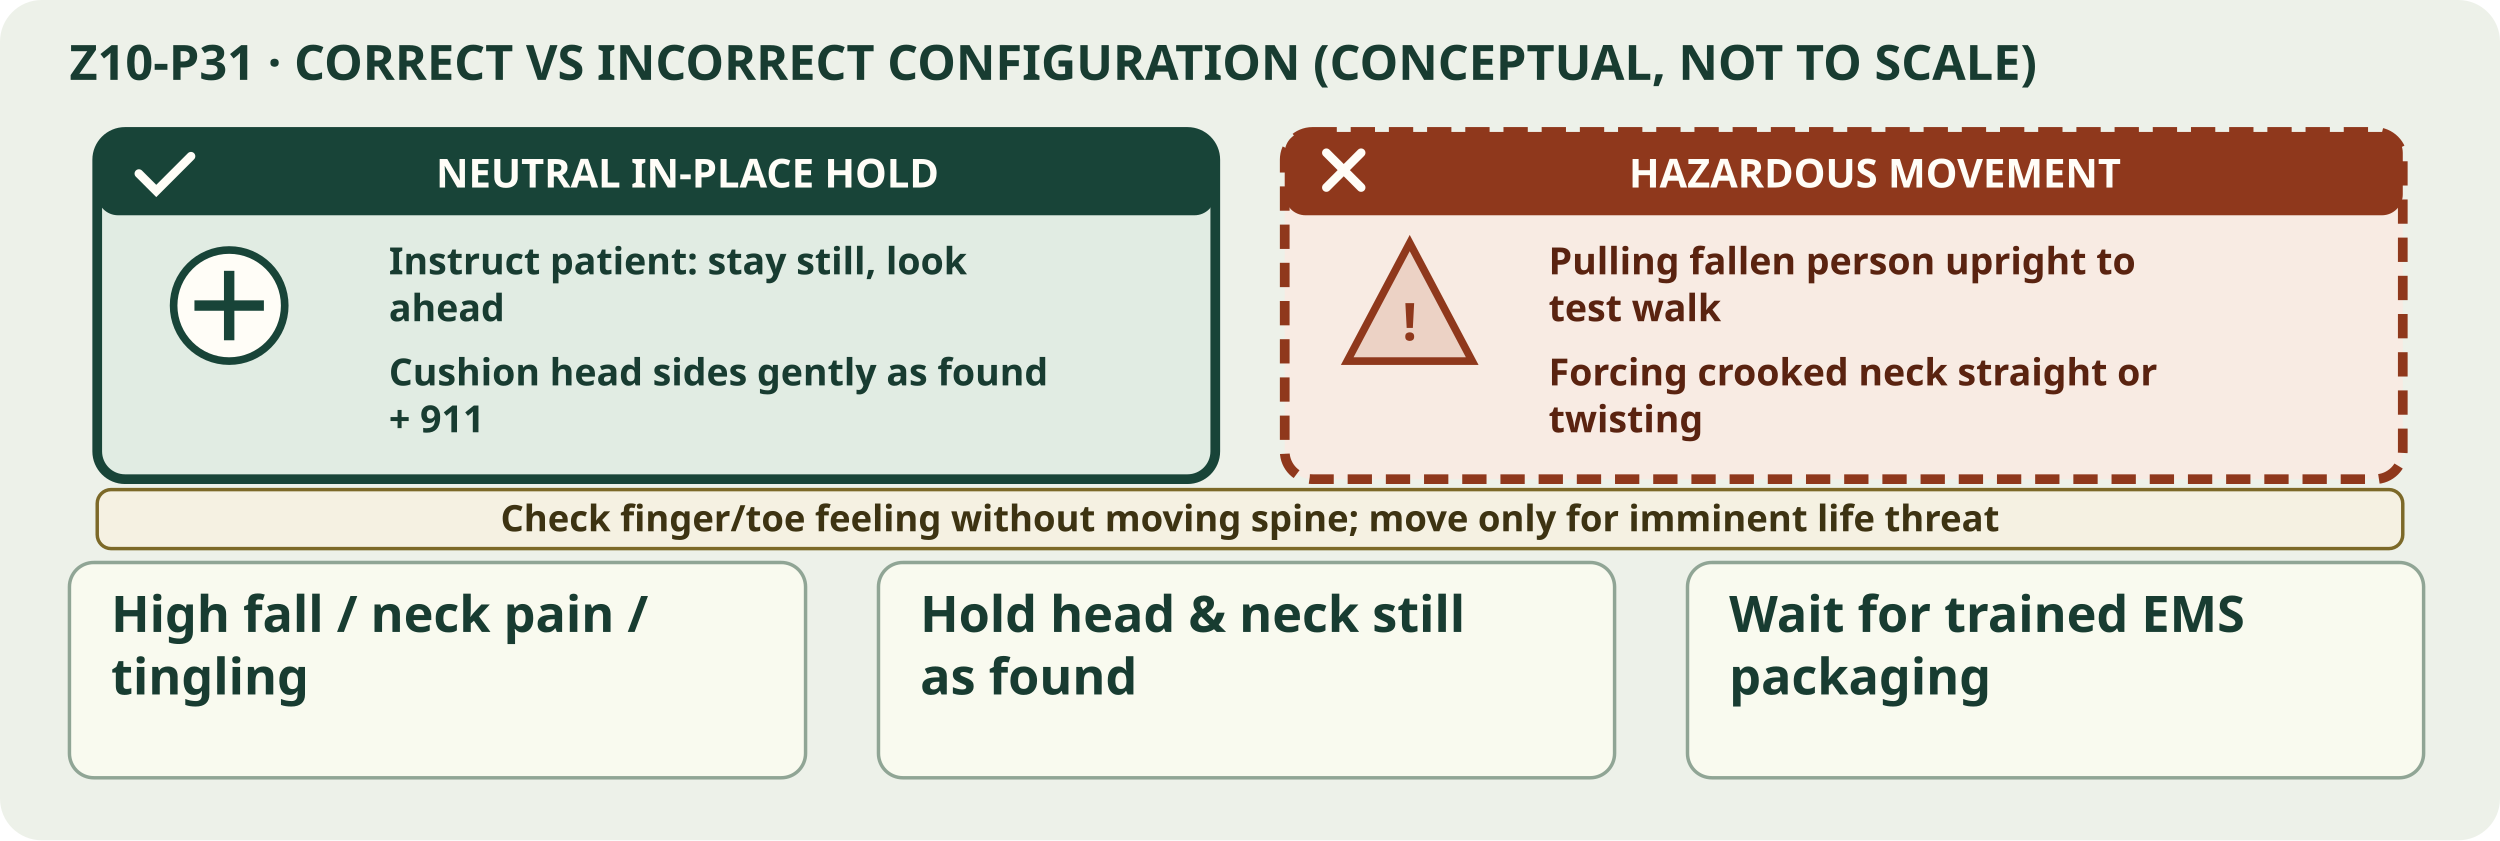
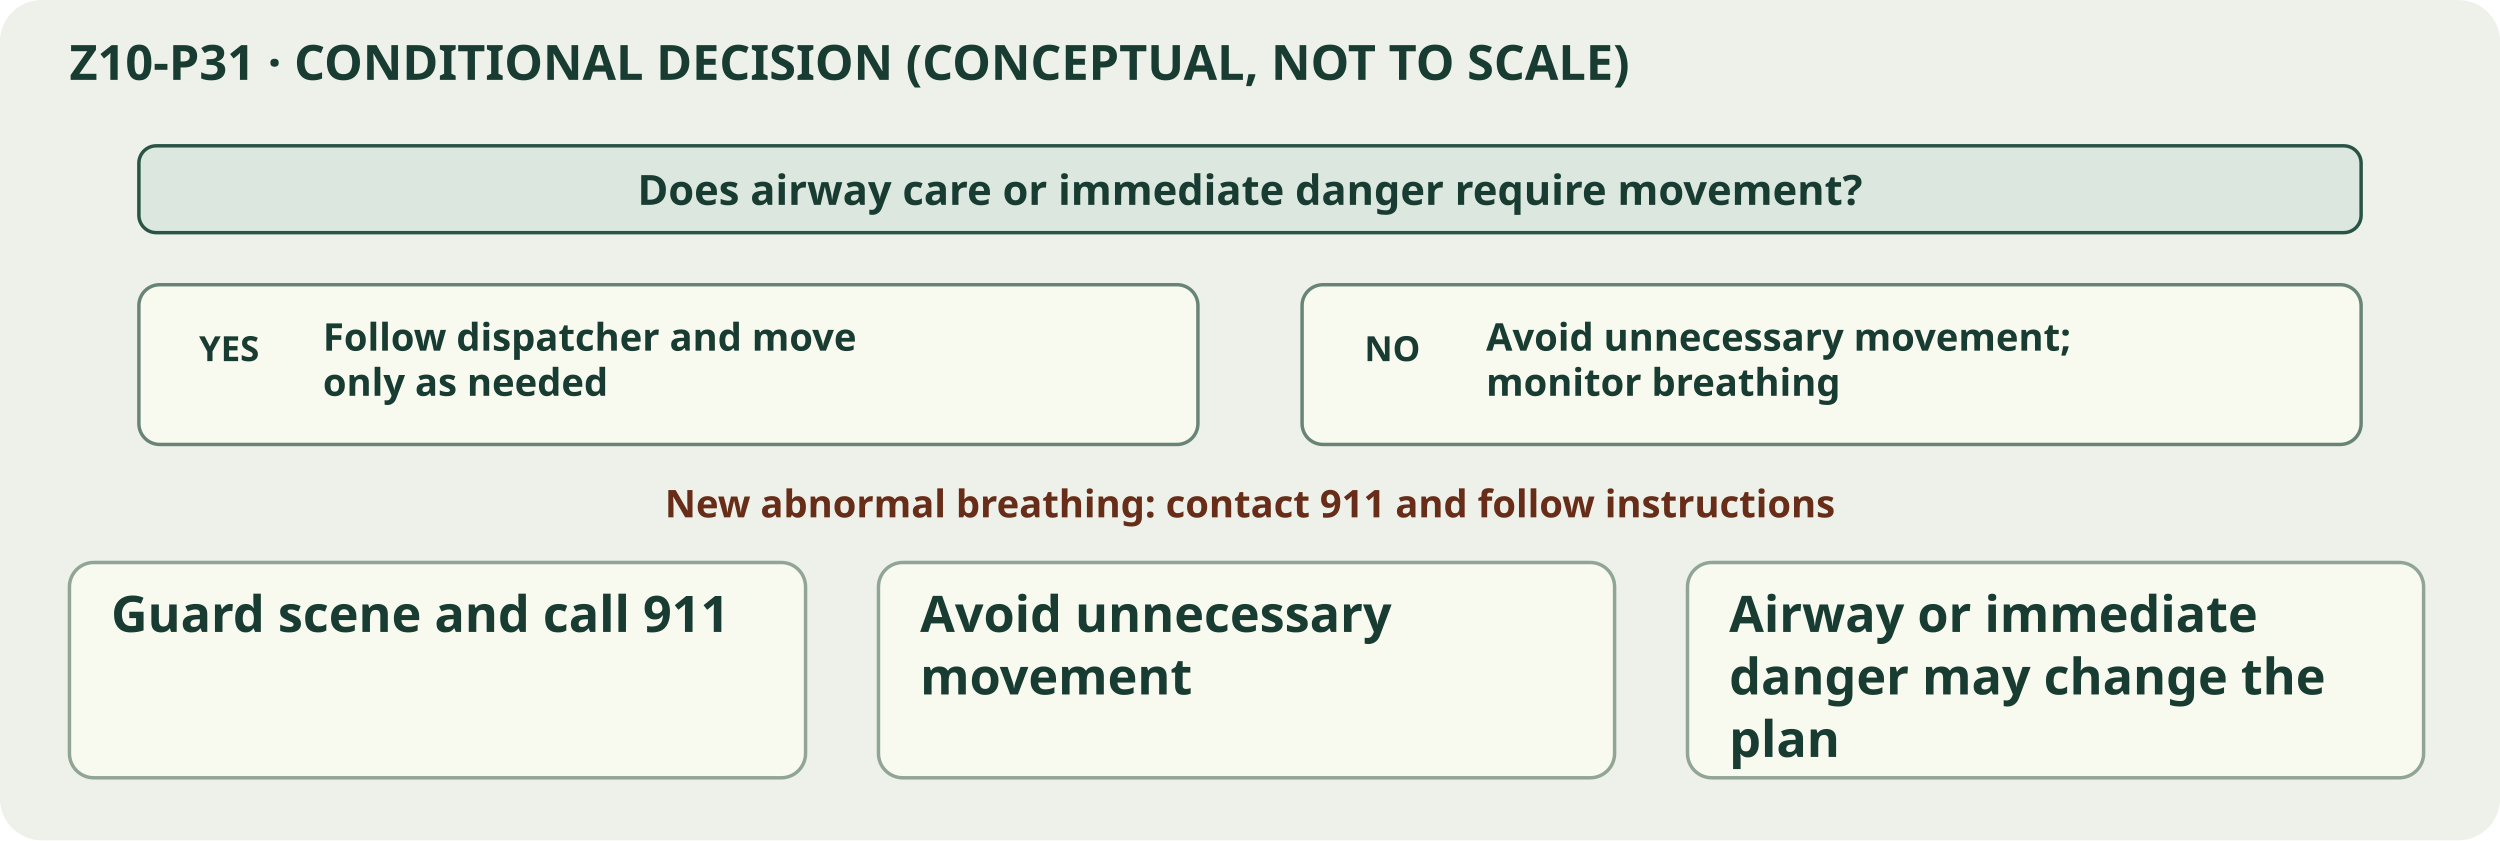
<svg xmlns="http://www.w3.org/2000/svg" viewBox="0 0 720 242" role="img" aria-labelledby="title desc">
  <defs>
    <marker id="arrow" viewBox="0 0 10 10" markerWidth="3" markerHeight="3" refX="8" refY="5" orient="auto">
      <path d="M0 0L10 5 0 10Z" fill="#285345" />
    </marker>
  </defs>
  <rect width="720" height="242" rx="12" fill="#edf1e9" />
  <g font-family="system-ui,sans-serif" font-size="14.5" font-weight="650" fill="#183c31">
-     <text x="20" y="23" font-size="14" font-weight="700" fill="#183c31" text-anchor="start">Z10-P31 · CORRECT VS INCORRECT CONFIGURATION (CONCEPTUAL, NOT TO SCALE)</text>
-     <g id="correct-vs-wrong-medical-artwork">
-       <rect x="28" y="38" width="322" height="100" rx="8" fill="#e1ece3" stroke="#184438" stroke-width="2.8" />
-       <rect x="28" y="38" width="322" height="24" rx="6" fill="#184438" />
-       <path d="M40 50l5 5 10-10" fill="none" stroke="#fffdf7" stroke-width="2.5" stroke-linecap="round" />
-       <text x="198" y="54" font-size="11.5" font-weight="650" fill="#fffdf7" text-anchor="middle">NEUTRAL IN-PLACE HOLD</text>
-       <circle cx="66" cy="88" r="16" fill="#fffdf7" stroke="#184438" stroke-width="2.2" />
-       <path d="M66 78v20M56 88h20" stroke="#184438" stroke-width="3" />
-       <text x="112" y="79.0" font-size="10.8" font-weight="650" fill="#183c31" text-anchor="start">Instruct patient: stay still, look</text>
-       <text x="112" y="92.5" font-size="10.8" font-weight="650" fill="#183c31" text-anchor="start">ahead</text>
-       <text x="112" y="111.0" font-size="10.8" font-weight="650" fill="#183c31" text-anchor="start">Cushion head sides gently as found</text>
-       <text x="112" y="124.5" font-size="10.8" font-weight="650" fill="#183c31" text-anchor="start">+ 911</text>
-       <rect x="370" y="38" width="322" height="100" rx="8" fill="#f8ebe3" stroke="#8f381c" stroke-width="2.8" stroke-dasharray="7 4" />
-       <rect x="370" y="38" width="322" height="24" rx="6" fill="#8f381c" />
-       <path d="M382 44l10 10m0-10l-10 10" fill="none" stroke="#fffdf7" stroke-width="2.5" stroke-linecap="round" />
-       <text x="540" y="54" font-size="11.5" font-weight="650" fill="#fffdf7" text-anchor="middle">HAZARDOUS MOVEMENT</text>
-       <polygon points="406,70 424,104 388,104" fill="#ecd2c5" stroke="#8f381c" stroke-width="2.2" />
-       <text x="406" y="98" font-size="15" font-weight="650" fill="#8f381c" text-anchor="middle">!</text>
-       <text x="446" y="79.0" font-size="10.8" font-weight="650" fill="#5a2310" text-anchor="start">Pulling fallen person upright to</text>
-       <text x="446" y="92.5" font-size="10.8" font-weight="650" fill="#5a2310" text-anchor="start">test walk</text>
-       <text x="446" y="111.0" font-size="10.8" font-weight="650" fill="#5a2310" text-anchor="start">Forcing crooked neck straight or</text>
-       <text x="446" y="124.5" font-size="10.8" font-weight="650" fill="#5a2310" text-anchor="start">twisting</text>
-       <rect x="28" y="141" width="664" height="17" rx="4" fill="#f5f1e2" stroke="#7c6928" />
-       <text x="360" y="153" font-size="10.5" font-weight="650" fill="#3d3312" text-anchor="middle">Check finger/toe feeling without moving spine; move only for imminent life threat</text>
+     <text x="20" y="23" font-size="14" font-weight="700" fill="#183c31" text-anchor="start">Z10-P31 · CONDITIONAL DECISION (CONCEPTUAL, NOT TO SCALE)</text>
+     <g id="conditional-artwork">
+       <rect x="40" y="42" width="640" height="25" rx="5" fill="#dce8df" stroke="#285345" />
+       <text x="360" y="59" font-size="12" font-weight="650" fill="#183c31" text-anchor="middle">Does airway care or immediate danger require movement?</text>
+       <rect x="40" y="82" width="305" height="46" rx="6" fill="#f9faef" stroke="#688476" />
+       <text x="66" y="104" font-size="10" font-weight="650" fill="#183c31" text-anchor="middle">YES</text>
+       <text x="93" y="101" font-size="11" font-weight="650" fill="#183c31" text-anchor="start">Follow dispatcher and move</text>
+       <text x="93" y="114" font-size="11" font-weight="650" fill="#183c31" text-anchor="start">only as needed</text>
+       <rect x="375" y="82" width="305" height="46" rx="6" fill="#f9faef" stroke="#688476" />
+       <text x="401" y="104" font-size="10" font-weight="650" fill="#183c31" text-anchor="middle">NO</text>
+       <text x="428" y="101" font-size="11" font-weight="650" fill="#183c31" text-anchor="start">Avoid unnecessary movement;</text>
+       <text x="428" y="114" font-size="11" font-weight="650" fill="#183c31" text-anchor="start">monitor breathing</text>
+       <text x="360" y="149" font-size="11" font-weight="650" fill="#672d18" text-anchor="middle">New abnormal breathing: contact 911 and follow instructions</text>
    </g>
    <g id="stage-panels">
      <rect x="20" y="162" width="212" height="62" rx="7" fill="#f9faef" stroke="#90a595" />
-       <text x="32" y="182" font-size="14.5" font-weight="650" fill="#183c31" text-anchor="start">High fall / neck pain /</text>
-       <text x="32" y="200" font-size="14.5" font-weight="650" fill="#183c31" text-anchor="start">tingling</text>
+       <text x="32" y="182" font-size="14.5" font-weight="650" fill="#183c31" text-anchor="start">Guard scene and call 911</text>
      <rect x="253" y="162" width="212" height="62" rx="7" fill="#f9faef" stroke="#90a595" />
-       <text x="265" y="182" font-size="14.5" font-weight="650" fill="#183c31" text-anchor="start">Hold head &amp; neck still</text>
-       <text x="265" y="200" font-size="14.5" font-weight="650" fill="#183c31" text-anchor="start">as found</text>
+       <text x="265" y="182" font-size="14.5" font-weight="650" fill="#183c31" text-anchor="start">Avoid unnecessary</text>
+       <text x="265" y="200" font-size="14.5" font-weight="650" fill="#183c31" text-anchor="start">movement</text>
      <rect x="486" y="162" width="212" height="62" rx="7" fill="#f9faef" stroke="#90a595" />
-       <text x="498" y="182" font-size="14.5" font-weight="650" fill="#183c31" text-anchor="start">Wait for trained EMS</text>
-       <text x="498" y="200" font-size="14.5" font-weight="650" fill="#183c31" text-anchor="start">packaging</text>
+       <text x="498" y="182" font-size="14.5" font-weight="650" fill="#183c31" text-anchor="start">Airway or immediate</text>
+       <text x="498" y="200" font-size="14.5" font-weight="650" fill="#183c31" text-anchor="start">danger may change the</text>
+       <text x="498" y="218" font-size="14.5" font-weight="650" fill="#183c31" text-anchor="start">plan</text>
    </g>
  </g>
</svg>
